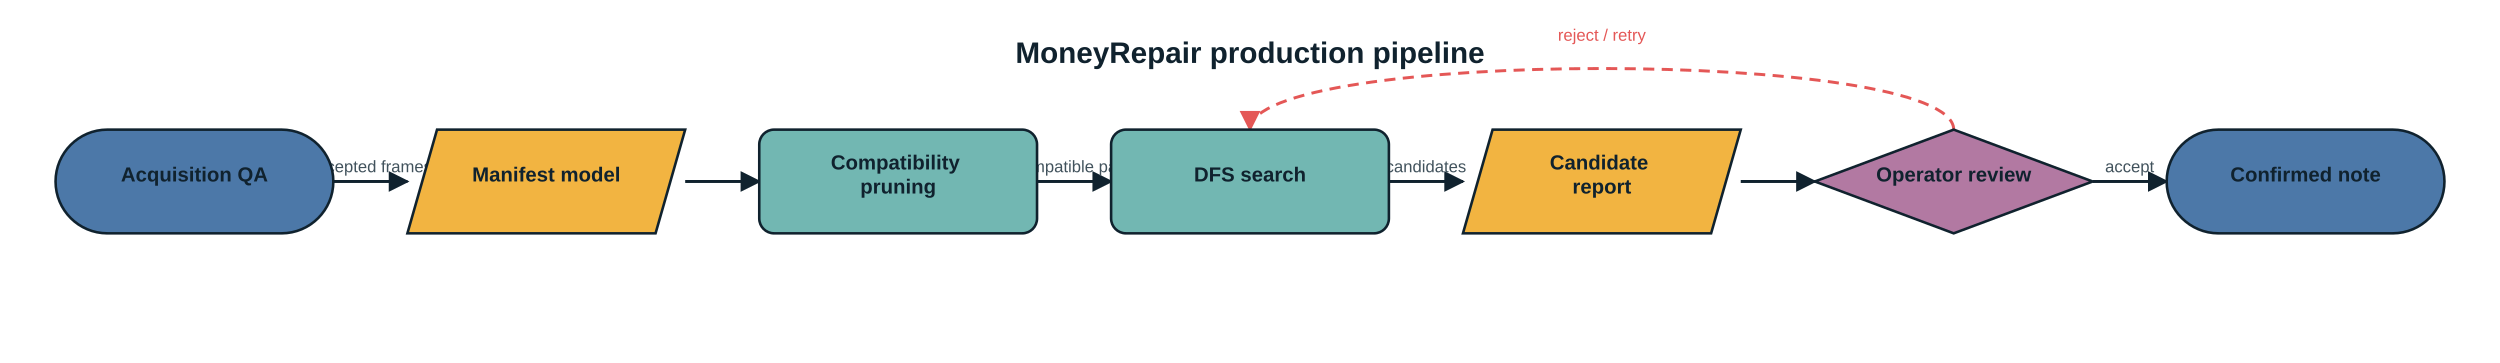
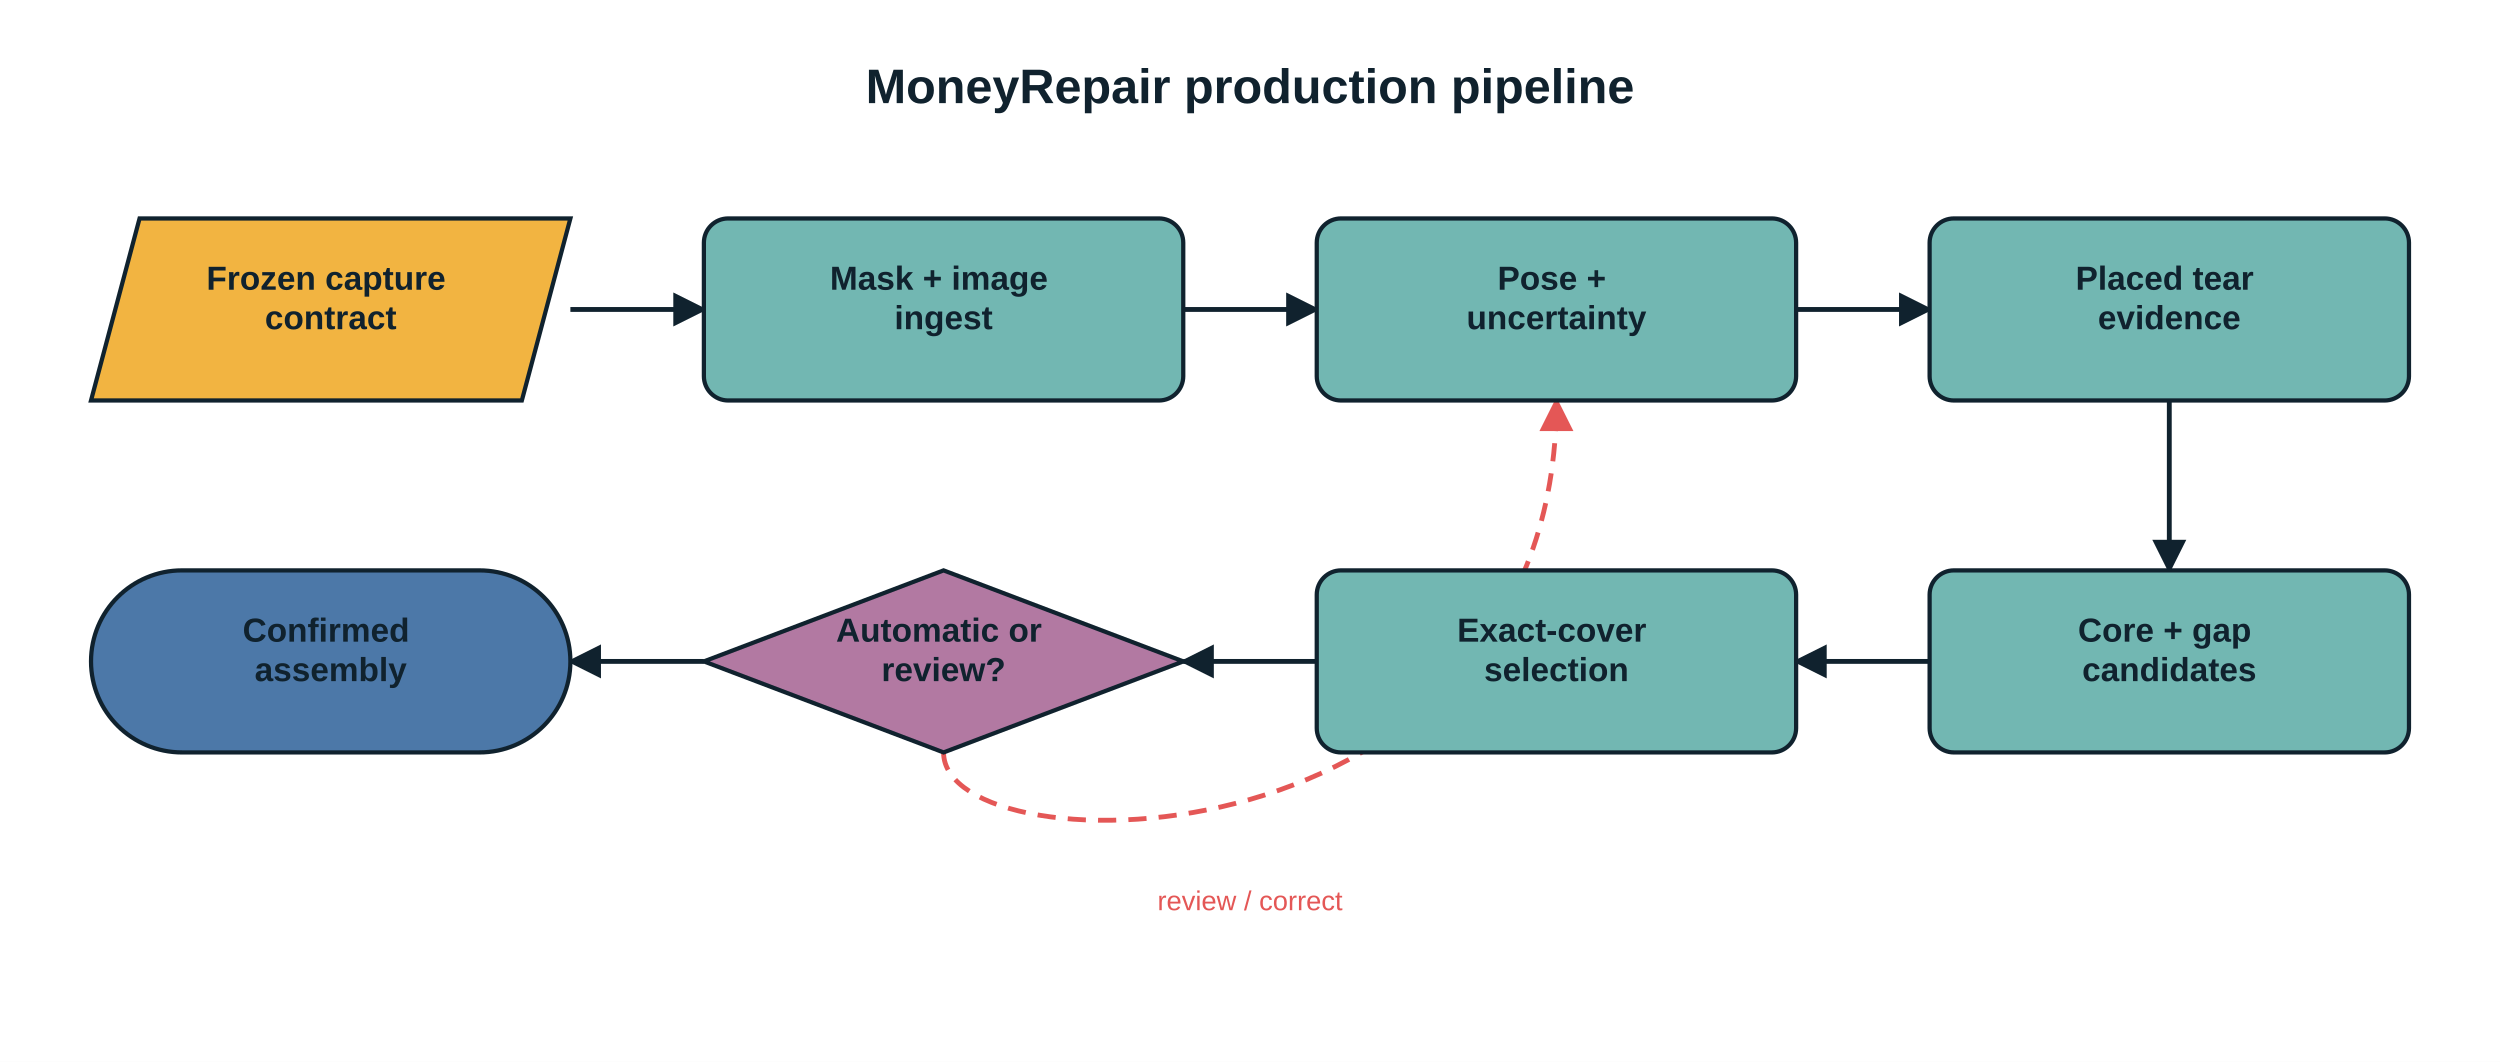
- <svg xmlns="http://www.w3.org/2000/svg" viewBox="0 0 1350 196" width="1350" height="196">
+ <svg xmlns="http://www.w3.org/2000/svg" viewBox="0 0 824 350" width="824" height="350">
  <defs>
    <marker id="arrow" viewBox="0 0 10 10" refX="9" refY="5" markerWidth="7" markerHeight="7" orient="auto-start-reverse">
      <path d="M 0 0 L 10 5 L 0 10 z" fill="#10222e" />
    </marker>
    <marker id="arrow-fb" viewBox="0 0 10 10" refX="9" refY="5" markerWidth="7" markerHeight="7" orient="auto-start-reverse">
      <path d="M 0 0 L 10 5 L 0 10 z" fill="#E45756" />
    </marker>
  </defs>
-   <rect x="0" y="0" width="1350" height="196" fill="#ffffff" />
-   <text x="675.0" y="34" text-anchor="middle" font-family="Arial, Helvetica, sans-serif" font-size="16" font-weight="700" fill="#10222e">MoneyRepair production pipeline</text>
-   <line x1="180.0" y1="98.0" x2="220.0" y2="98.0" stroke="#10222e" stroke-width="1.6" marker-end="url(#arrow)" />
-   <text x="200.0" y="93.0" text-anchor="middle" font-family="Arial, Helvetica, sans-serif" font-size="9" fill="#41525c">accepted frames</text>
-   <line x1="370.0" y1="98.0" x2="410.0" y2="98.0" stroke="#10222e" stroke-width="1.6" marker-end="url(#arrow)" />
-   <line x1="560.0" y1="98.0" x2="600.0" y2="98.0" stroke="#10222e" stroke-width="1.6" marker-end="url(#arrow)" />
-   <text x="580.0" y="93.0" text-anchor="middle" font-family="Arial, Helvetica, sans-serif" font-size="9" fill="#41525c">compatible pairs</text>
-   <line x1="750.0" y1="98.0" x2="790.0" y2="98.0" stroke="#10222e" stroke-width="1.6" marker-end="url(#arrow)" />
-   <text x="770.0" y="93.0" text-anchor="middle" font-family="Arial, Helvetica, sans-serif" font-size="9" fill="#41525c">candidates</text>
-   <line x1="940.0" y1="98.0" x2="980.0" y2="98.0" stroke="#10222e" stroke-width="1.6" marker-end="url(#arrow)" />
-   <line x1="1130.0" y1="98.0" x2="1170.0" y2="98.0" stroke="#10222e" stroke-width="1.6" marker-end="url(#arrow)" />
-   <text x="1150.0" y="93.0" text-anchor="middle" font-family="Arial, Helvetica, sans-serif" font-size="9" fill="#41525c">accept</text>
-   <path d="M 1055.0 70.0 C 1055.0 26.0, 675.0 26.0, 675.0 70.0" fill="none" stroke="#E45756" stroke-width="1.6" stroke-dasharray="6 4" marker-end="url(#arrow-fb)" />
-   <text x="865.0" y="22.0" text-anchor="middle" font-family="Arial, Helvetica, sans-serif" font-size="9" fill="#E45756">reject / retry</text>
-   <rect x="30.0" y="70.0" width="150.0" height="56.0" rx="28.0" ry="28.0" fill="#4C78A8" stroke="#10222e" stroke-width="1.4" />
+   <rect x="0" y="0" width="824" height="350" fill="#ffffff" />
+   <text x="412.0" y="34" text-anchor="middle" font-family="Arial, Helvetica, sans-serif" font-size="16" font-weight="700" fill="#10222e">MoneyRepair production pipeline</text>
+   <line x1="188.0" y1="102.0" x2="232.0" y2="102.0" stroke="#10222e" stroke-width="1.6" marker-end="url(#arrow)" />
+   <line x1="390.0" y1="102.0" x2="434.0" y2="102.0" stroke="#10222e" stroke-width="1.6" marker-end="url(#arrow)" />
+   <line x1="592.0" y1="102.0" x2="636.0" y2="102.0" stroke="#10222e" stroke-width="1.6" marker-end="url(#arrow)" />
+   <line x1="715.0" y1="132.0" x2="715.0" y2="188.0" stroke="#10222e" stroke-width="1.6" marker-end="url(#arrow)" />
+   <line x1="636.0" y1="218.0" x2="592.0" y2="218.0" stroke="#10222e" stroke-width="1.6" marker-end="url(#arrow)" />
+   <line x1="434.0" y1="218.0" x2="390.0" y2="218.0" stroke="#10222e" stroke-width="1.6" marker-end="url(#arrow)" />
+   <line x1="232.0" y1="218.0" x2="188.0" y2="218.0" stroke="#10222e" stroke-width="1.6" marker-end="url(#arrow)" />
+   <path d="M 311.0 248.0 C 311.0 288.0, 513.0 288.0, 513.0 132.0" fill="none" stroke="#E45756" stroke-width="1.6" stroke-dasharray="6 4" marker-end="url(#arrow-fb)" />
+   <text x="412.0" y="300.0" text-anchor="middle" font-family="Arial, Helvetica, sans-serif" font-size="9" fill="#E45756">review / correct</text>
+   <polygon points="46.0,72.0 188.0,72.0 172.0,132.0 30.0,132.0" fill="#F2B441" stroke="#10222e" stroke-width="1.4" />
  <text text-anchor="middle" font-family="Arial, Helvetica, sans-serif" font-size="11" font-weight="600" fill="#10222e">
-     <tspan x="105.0" y="98.0">Acquisition QA</tspan>
+     <tspan x="109.0" y="95.5">Frozen capture</tspan>
+     <tspan x="109.0" y="108.5">contract</tspan>
  </text>
-   <polygon points="236.0,70.0 370.0,70.0 354.0,126.0 220.0,126.0" fill="#F2B441" stroke="#10222e" stroke-width="1.4" />
+   <rect x="232.0" y="72.0" width="158.0" height="60.0" rx="8" ry="8" fill="#72B7B2" stroke="#10222e" stroke-width="1.4" />
  <text text-anchor="middle" font-family="Arial, Helvetica, sans-serif" font-size="11" font-weight="600" fill="#10222e">
-     <tspan x="295.0" y="98.0">Manifest model</tspan>
+     <tspan x="311.0" y="95.5">Mask + image</tspan>
+     <tspan x="311.0" y="108.5">ingest</tspan>
  </text>
-   <rect x="410.0" y="70.0" width="150.0" height="56.0" rx="8" ry="8" fill="#72B7B2" stroke="#10222e" stroke-width="1.4" />
+   <rect x="434.0" y="72.0" width="158.0" height="60.0" rx="8" ry="8" fill="#72B7B2" stroke="#10222e" stroke-width="1.4" />
  <text text-anchor="middle" font-family="Arial, Helvetica, sans-serif" font-size="11" font-weight="600" fill="#10222e">
-     <tspan x="485.0" y="91.5">Compatibility</tspan>
-     <tspan x="485.0" y="104.5">pruning</tspan>
+     <tspan x="513.0" y="95.5">Pose +</tspan>
+     <tspan x="513.0" y="108.5">uncertainty</tspan>
  </text>
-   <rect x="600.0" y="70.0" width="150.0" height="56.0" rx="8" ry="8" fill="#72B7B2" stroke="#10222e" stroke-width="1.4" />
+   <rect x="636.0" y="72.0" width="158.0" height="60.0" rx="8" ry="8" fill="#72B7B2" stroke="#10222e" stroke-width="1.4" />
  <text text-anchor="middle" font-family="Arial, Helvetica, sans-serif" font-size="11" font-weight="600" fill="#10222e">
-     <tspan x="675.0" y="98.0">DFS search</tspan>
+     <tspan x="715.0" y="95.5">Placed tear</tspan>
+     <tspan x="715.0" y="108.5">evidence</tspan>
  </text>
-   <polygon points="806.0,70.0 940.0,70.0 924.0,126.0 790.0,126.0" fill="#F2B441" stroke="#10222e" stroke-width="1.4" />
+   <rect x="636.0" y="188.0" width="158.0" height="60.0" rx="8" ry="8" fill="#72B7B2" stroke="#10222e" stroke-width="1.4" />
  <text text-anchor="middle" font-family="Arial, Helvetica, sans-serif" font-size="11" font-weight="600" fill="#10222e">
-     <tspan x="865.0" y="91.5">Candidate</tspan>
-     <tspan x="865.0" y="104.5">report</tspan>
+     <tspan x="715.0" y="211.5">Core + gap</tspan>
+     <tspan x="715.0" y="224.5">candidates</tspan>
  </text>
-   <polygon points="1055.0,70.0 1130.0,98.0 1055.0,126.0 980.0,98.0" fill="#B279A2" stroke="#10222e" stroke-width="1.4" />
+   <rect x="434.0" y="188.0" width="158.0" height="60.0" rx="8" ry="8" fill="#72B7B2" stroke="#10222e" stroke-width="1.4" />
  <text text-anchor="middle" font-family="Arial, Helvetica, sans-serif" font-size="11" font-weight="600" fill="#10222e">
-     <tspan x="1055.0" y="98.0">Operator review</tspan>
+     <tspan x="513.0" y="211.5">Exact-cover</tspan>
+     <tspan x="513.0" y="224.5">selection</tspan>
  </text>
-   <rect x="1170.0" y="70.0" width="150.0" height="56.0" rx="28.0" ry="28.0" fill="#4C78A8" stroke="#10222e" stroke-width="1.4" />
+   <polygon points="311.0,188.0 390.0,218.0 311.0,248.0 232.0,218.0" fill="#B279A2" stroke="#10222e" stroke-width="1.4" />
  <text text-anchor="middle" font-family="Arial, Helvetica, sans-serif" font-size="11" font-weight="600" fill="#10222e">
-     <tspan x="1245.0" y="98.0">Confirmed note</tspan>
+     <tspan x="311.0" y="211.5">Automatic or</tspan>
+     <tspan x="311.0" y="224.5">review?</tspan>
+   </text>
+   <rect x="30.0" y="188.0" width="158.0" height="60.0" rx="30.0" ry="30.0" fill="#4C78A8" stroke="#10222e" stroke-width="1.4" />
+   <text text-anchor="middle" font-family="Arial, Helvetica, sans-serif" font-size="11" font-weight="600" fill="#10222e">
+     <tspan x="109.0" y="211.5">Confirmed</tspan>
+     <tspan x="109.0" y="224.5">assembly</tspan>
  </text>
</svg>
